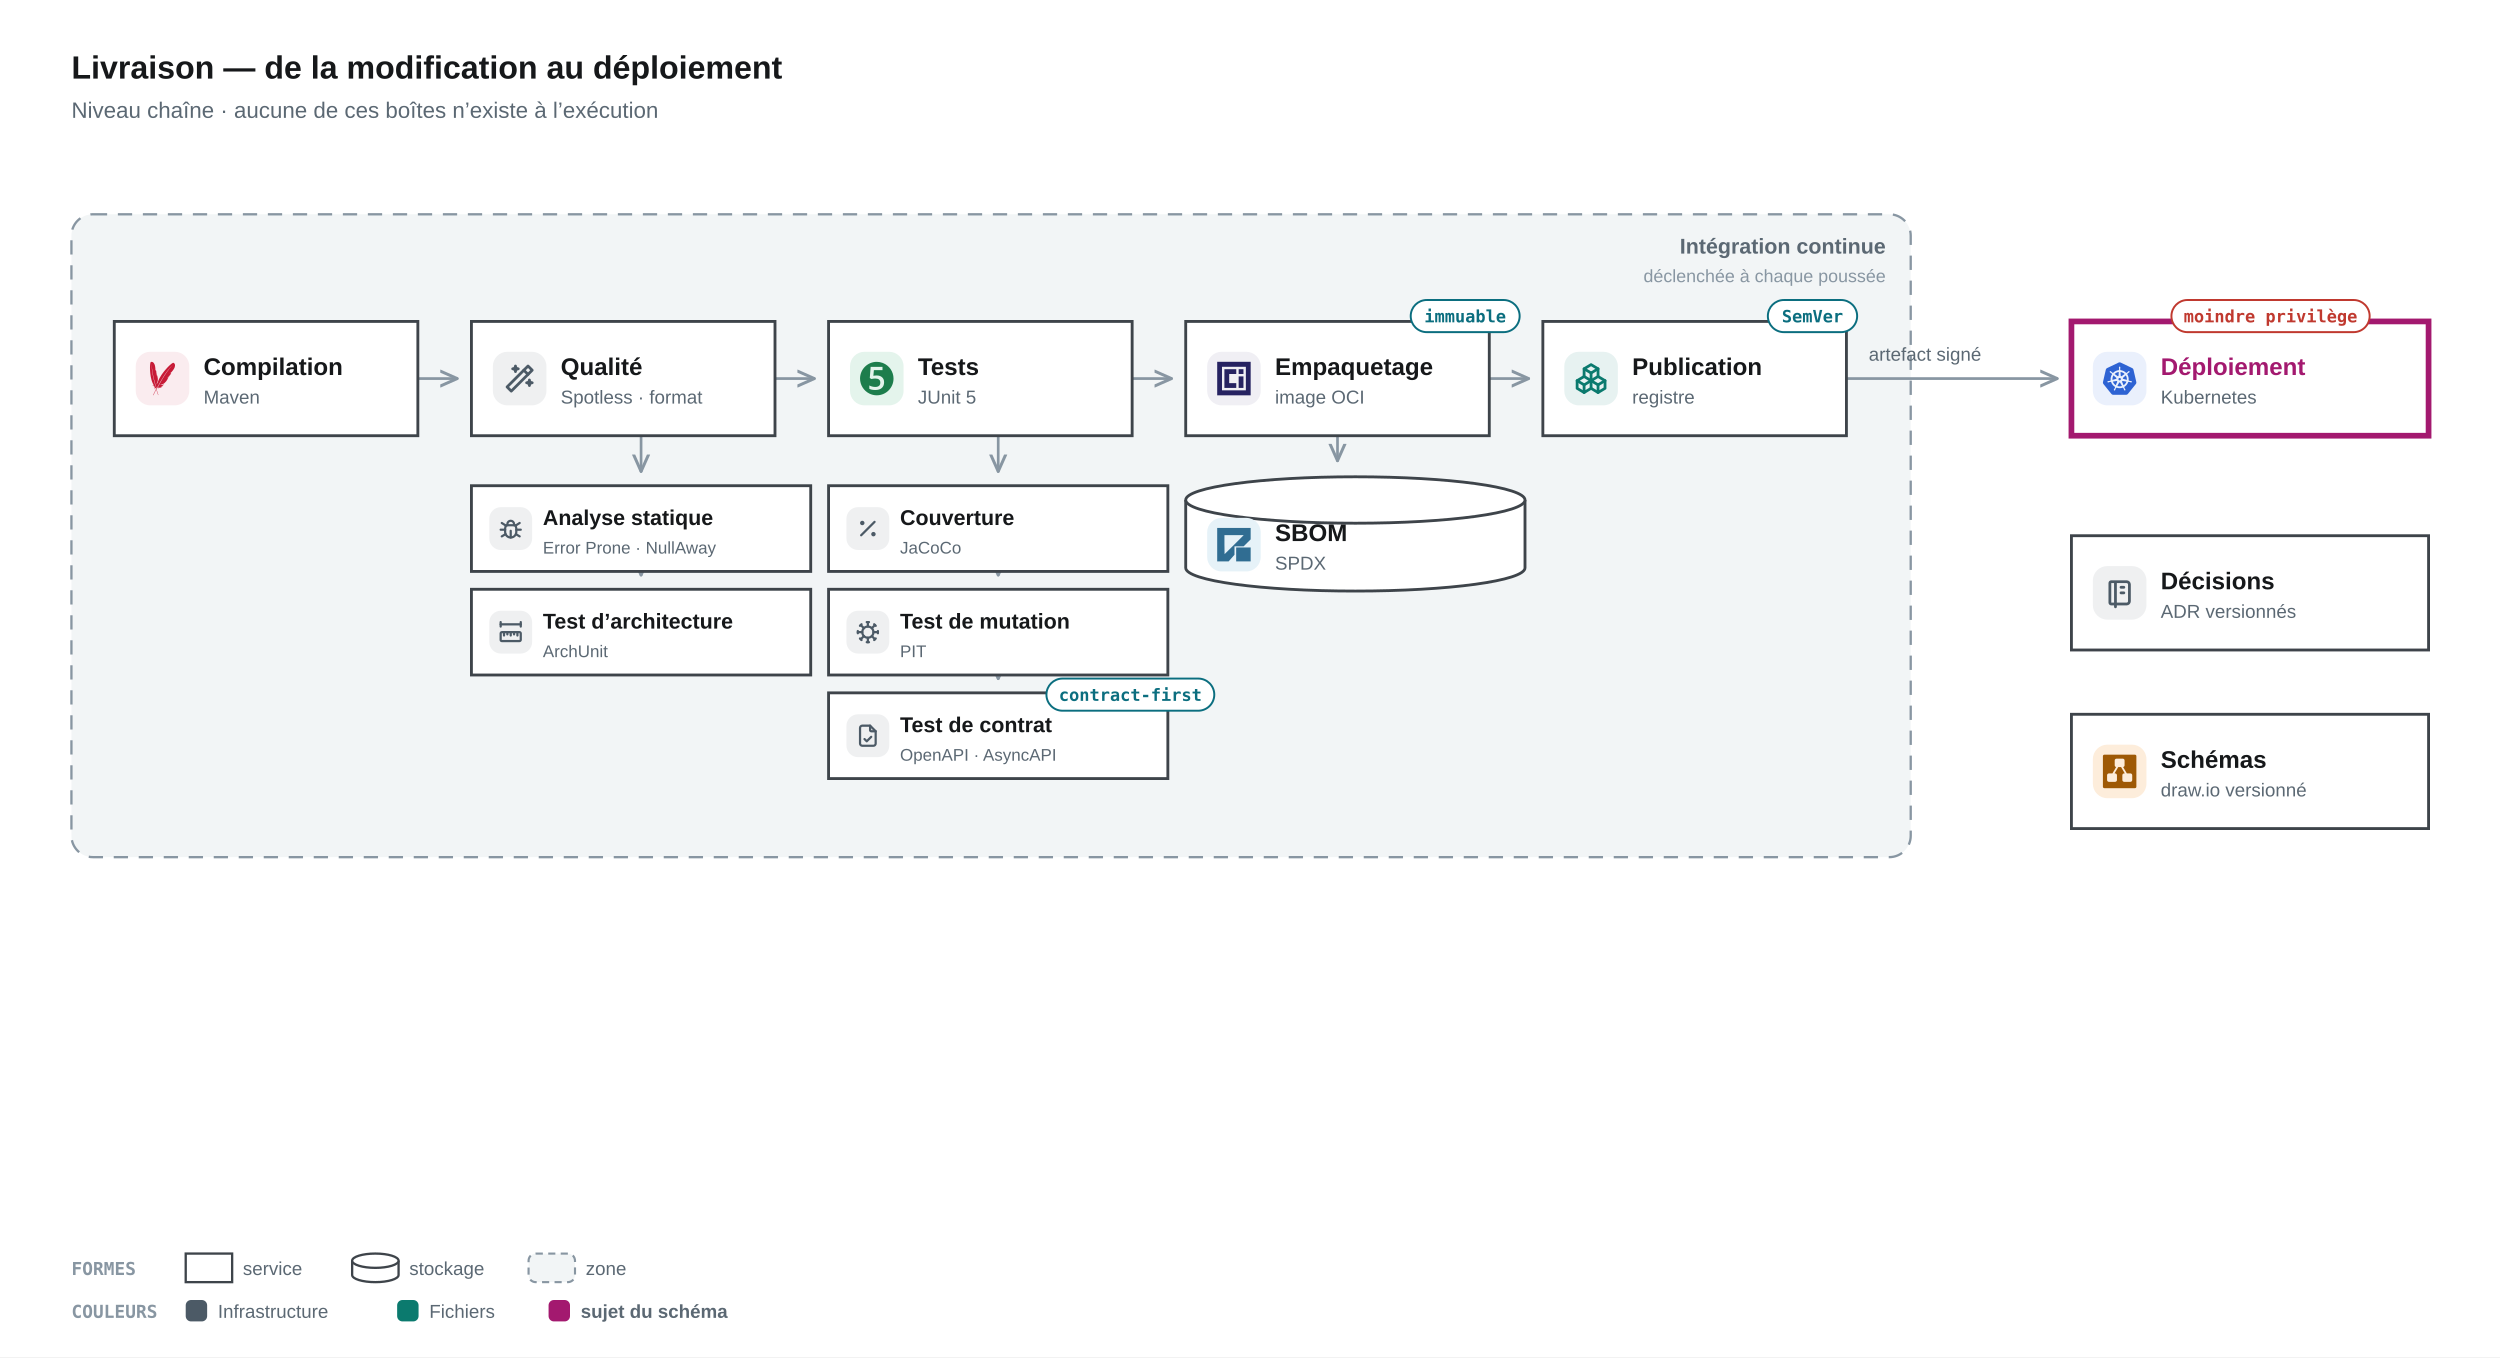
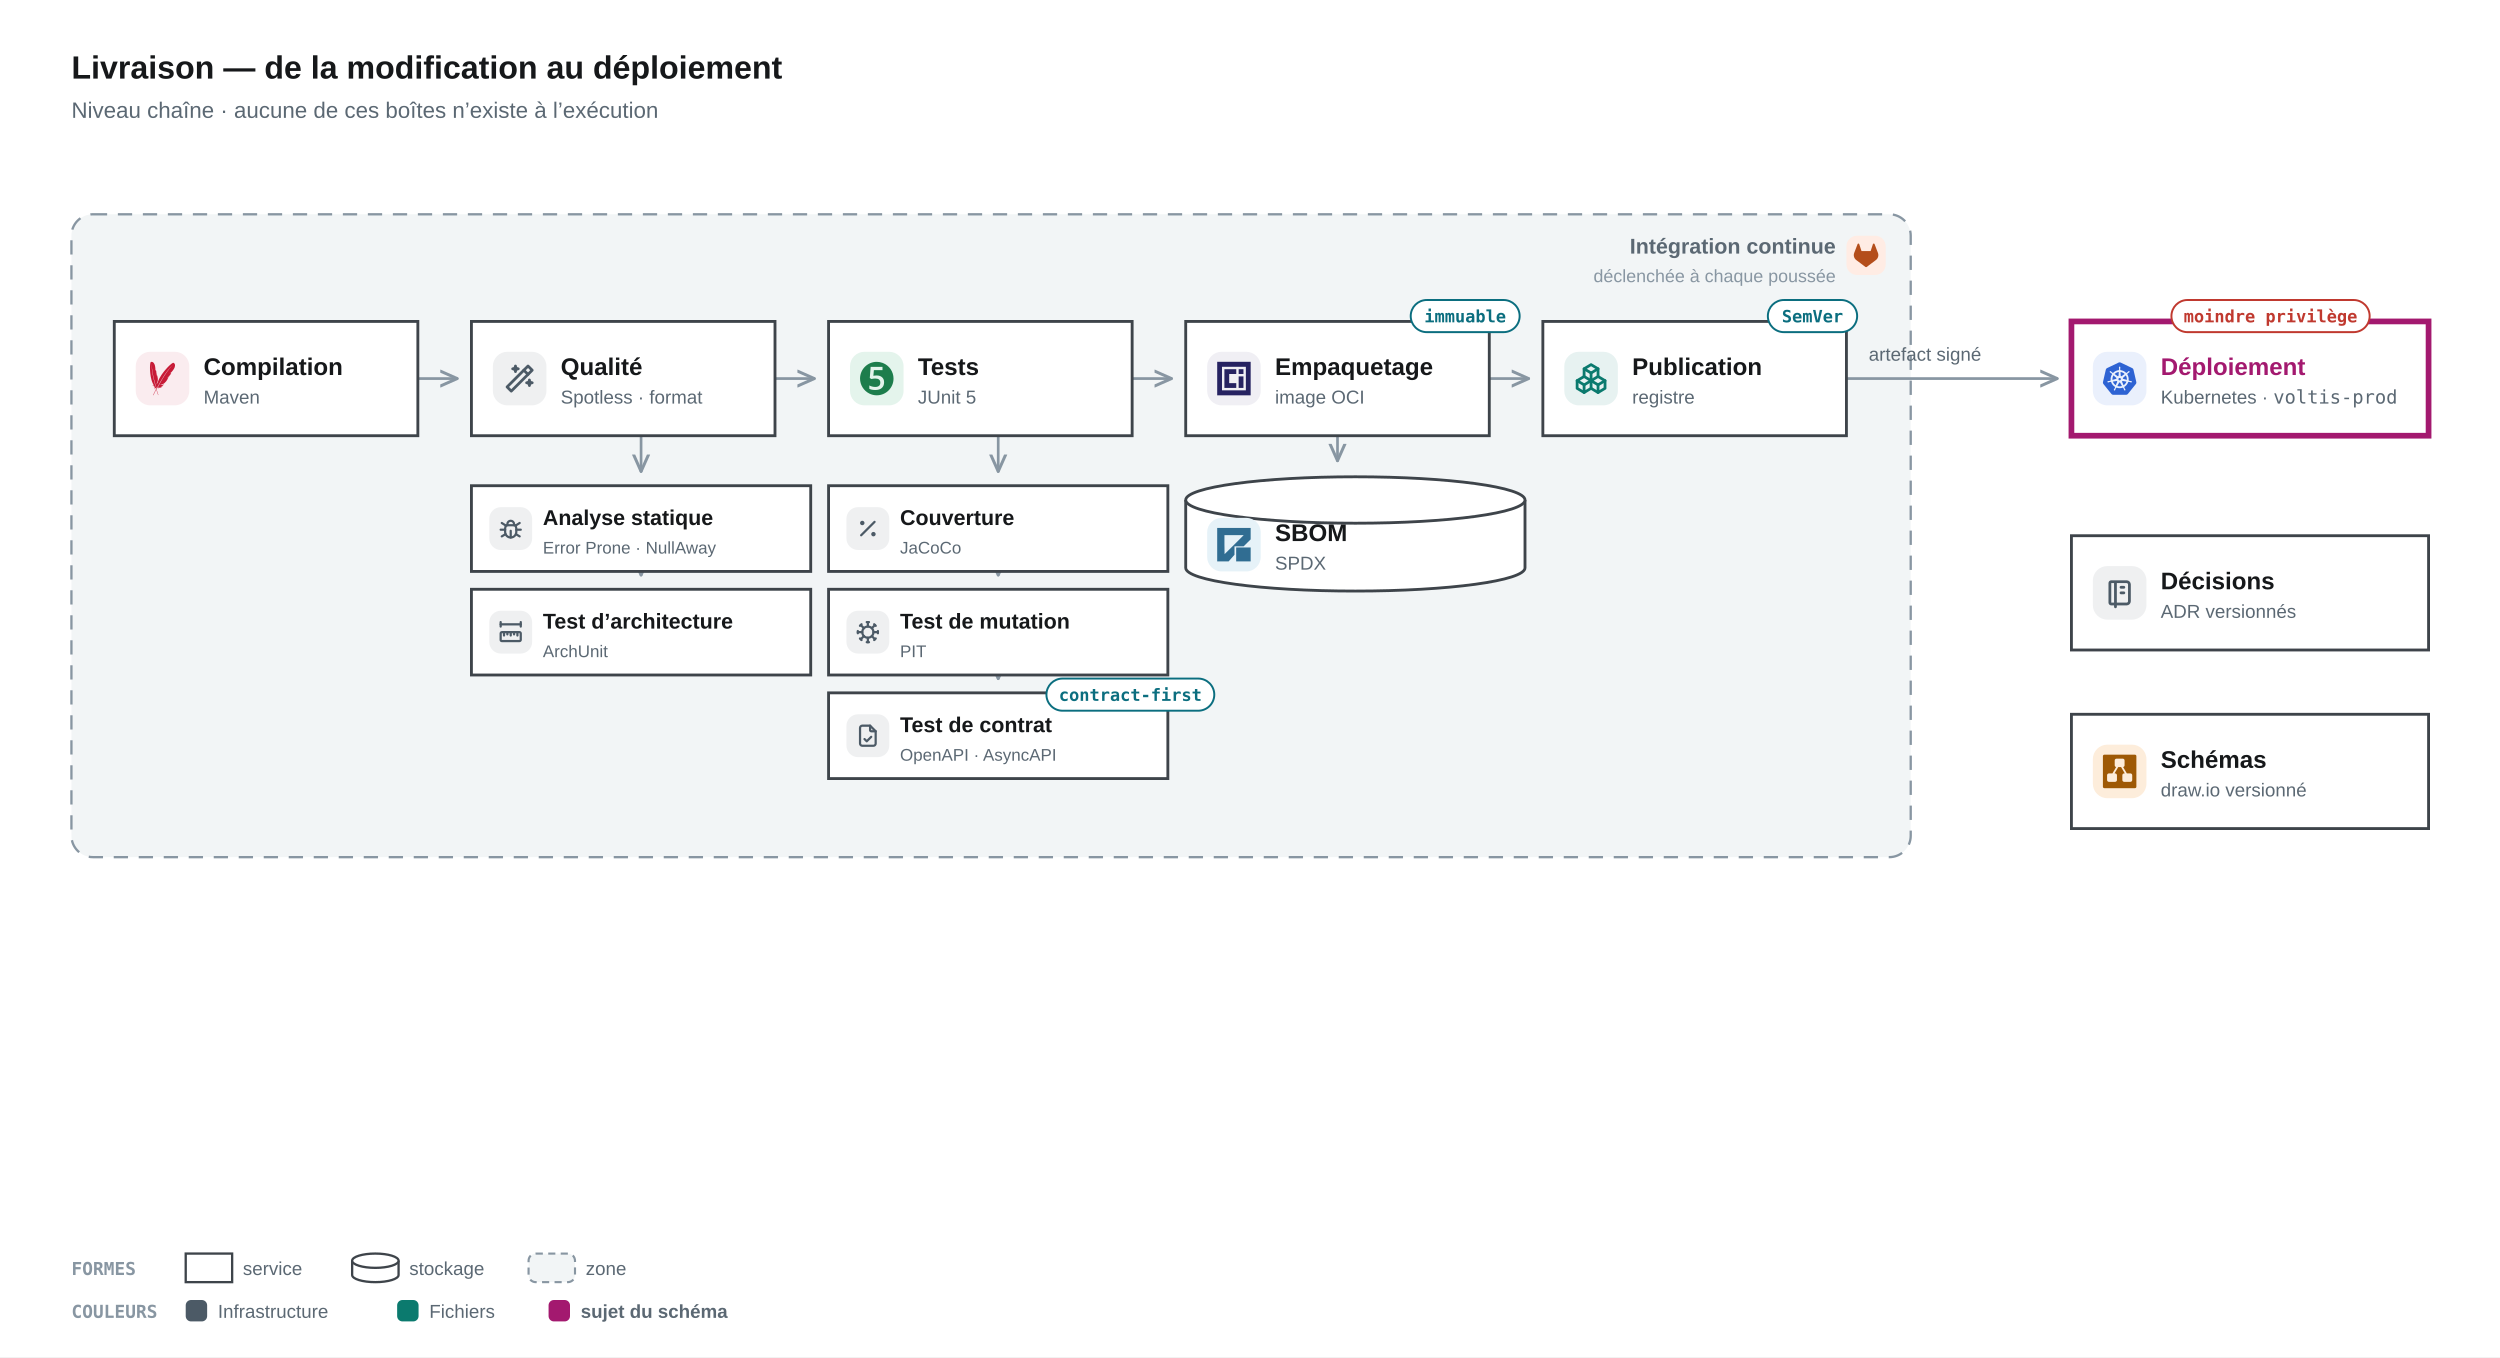
<svg xmlns="http://www.w3.org/2000/svg" width="1400" height="760" viewBox="0 0 1400 760" font-family="'IBM Plex Sans','Helvetica Neue',Arial,sans-serif" role="img" aria-label="Livraison — de la modification au déploiement">
  <defs>
    <marker id="fl" viewBox="0 0 10 10" refX="9" refY="5" markerWidth="7" markerHeight="7" orient="auto-start-reverse">
      <path d="M0,1 L9,5 L0,9" fill="none" stroke="#8896A2" stroke-width="1.6" stroke-linecap="round" stroke-linejoin="round" />
    </marker>
  </defs>
  <rect width="1400" height="760" fill="#FFFFFF" />
  <text x="40" y="44" font-size="18" font-weight="600" fill="#16181A">Livraison — de la modification au déploiement</text>
  <text x="40" y="66" font-size="12.5" fill="#5B6873">Niveau chaîne · aucune de ces boîtes n’existe à l’exécution</text>
  <rect x="40" y="120" width="1030" height="360" rx="12" fill="#F2F5F6" stroke="#8896A2" stroke-width="1.3" stroke-dasharray="8 6" />
-   <text x="1056" y="142" text-anchor="end" font-size="12" font-weight="600" fill="#5B6873">Intégration continue</text>
-   <text x="1056" y="158" text-anchor="end" font-size="10" fill="#8896A2">déclenchée à chaque poussée</text>
+   <svg x="1034" y="132" width="22" height="22" viewBox="0 0 48 48">
+     <rect width="48" height="48" rx="13" fill="#ffece4" />
+     <svg x="9" y="9" width="30" height="30" viewBox="0 0 24 24" fill="#b44e1b">
+       <path d="m23.6 9.593-.034-.086L20.3.981a.851.851 0 0 0-.336-.405.875.875 0 0 0-1.0.054.875.875 0 0 0-.29.44l-2.205 6.748H7.537l-2.206-6.748a.857.857 0 0 0-.29-.441.875.875 0 0 0-1-.054.859.859 0 0 0-.336.405L.433 9.502l-.033.086a6.066 6.066 0 0 0 2.012 7.011l.011.009.03.021 4.976 3.726 2.462 1.863 1.5 1.132a1.008 1.008 0 0 0 1.22 0l1.5-1.132 2.462-1.863 5.006-3.749.013-.01a6.068 6.068 0 0 0 2.009-7.003z" />
+     </svg>
+   </svg>
+   <text x="1028" y="142" text-anchor="end" font-size="12" font-weight="600" fill="#5B6873">Intégration continue</text>
+   <text x="1028" y="158" text-anchor="end" font-size="10" fill="#8896A2">déclenchée à chaque poussée</text>
  <path d="M234,212 H256" fill="none" stroke="#8896A2" stroke-width="1.5" stroke-linecap="round" stroke-linejoin="round" marker-end="url(#fl)" />
  <path d="M434,212 H456" fill="none" stroke="#8896A2" stroke-width="1.5" stroke-linecap="round" stroke-linejoin="round" marker-end="url(#fl)" />
  <path d="M634,212 H656" fill="none" stroke="#8896A2" stroke-width="1.5" stroke-linecap="round" stroke-linejoin="round" marker-end="url(#fl)" />
  <path d="M834,212 H856" fill="none" stroke="#8896A2" stroke-width="1.5" stroke-linecap="round" stroke-linejoin="round" marker-end="url(#fl)" />
  <path d="M1034,212 H1152" fill="none" stroke="#8896A2" stroke-width="1.5" stroke-linecap="round" stroke-linejoin="round" marker-end="url(#fl)" />
  <path d="M359,244 V264" fill="none" stroke="#8896A2" stroke-width="1.5" stroke-linecap="round" stroke-linejoin="round" marker-end="url(#fl)" />
  <path d="M359,320 V322" fill="none" stroke="#8896A2" stroke-width="1.5" stroke-linecap="round" stroke-linejoin="round" marker-end="url(#fl)" />
  <path d="M559,244 V264" fill="none" stroke="#8896A2" stroke-width="1.5" stroke-linecap="round" stroke-linejoin="round" marker-end="url(#fl)" />
  <path d="M559,320 V322" fill="none" stroke="#8896A2" stroke-width="1.5" stroke-linecap="round" stroke-linejoin="round" marker-end="url(#fl)" />
  <path d="M559,378 V380" fill="none" stroke="#8896A2" stroke-width="1.5" stroke-linecap="round" stroke-linejoin="round" marker-end="url(#fl)" />
  <path d="M749,244 V258" fill="none" stroke="#8896A2" stroke-width="1.5" stroke-linecap="round" stroke-linejoin="round" marker-end="url(#fl)" />
  <g>
    <rect x="64" y="180" width="170" height="64" rx="0" fill="#FFFFFF" stroke="#3E444A" stroke-width="1.6" />
    <svg x="76" y="197" width="30" height="30" viewBox="0 0 48 48">
      <rect width="48" height="48" rx="13" fill="#faecef" />
      <svg x="9" y="9" width="30" height="30" viewBox="0 0 24 24" fill="#C71A36">
        <path d="M4.237.001c-.312-.013-.665.072-.828.457-.158.374-.283 1.188-.34 2.276l1.223.591c-.02-.737.007-1.43.076-2.066-.026.299-.056.96.006 2.039.019.342.049.725.088 1.15.002.024.002.047.007.069a45.485 45.485 0 0 0 .309 2.412c.057.368.126.752.195 1.16l-.01.01c.014.01.015.018.014.023l.03.16c.03.162.06.328.093.494l.108.553.056.289a61.72 61.72 0 0 0 .457 2.068c.09.382.186.78.287 1.186.098.386.199.783.309 1.193.096.362.199.735.303 1.117.003.018.012.036.015.055a145.826 145.826 0 0 0 .34 1.185l.049.174c.078.261.158.533.242.805a4.2 4.2 0 0 1-.293-.135l-.19-.654c-.02-.077-.042-.148-.062-.225l-.002-.004-.004-.002c-.087-.3-.17-.607-.257-.916-.023-.087-.044-.173-.069-.263l-.314-1.178c-.1-.381-.194-.765-.29-1.154-.094-.39-.185-.78-.277-1.172-.093-.401-.181-.8-.265-1.203-.085-.396-.161-.798-.24-1.193a50.315 50.315 0 0 1-.211-1.17c-.004-.013-.006-.03-.01-.041l.004-.002c-.057-.386-.116-.77-.174-1.15a60.905 60.905 0 0 1-.154-1.204 27.447 27.447 0 0 1-.172-2.41l-1.22-.59c-.004.074-.01.15-.013.23-.012.294-.02.605-.023.93a45.3 45.3 0 0 0 .006 1.157c.009.37.025.755.045 1.148.02.336.042.675.07 1.022l.002.039.006.004c.003.023.007.05.006.076.033.368.064.739.107 1.115a34.493 34.493 0 0 0 .303 2.125c.01.064.024.131.035.195a23.418 23.418 0 0 0 .547 2.32c.07.237.14.464.21.68.063.182.13.365.194.545.155.422.327.832.512 1.232l.006.004a.318.318 0 0 0 .02.05c.225.485.475.95.755 1.395.01.013.02.033.03.047-.455-.183-1.259-.098-1.253-.097.83.288 1.557.64 2.016 1.175-.183.2-.523.352-.953.477.594.064.924-.039 1.045-.092-.31.26-.483.732-.635 1.24.35-.57.696-.949 1.033-1.094.078.258.162.524.244.788A147.532 147.532 0 0 0 5.157 24a.56.56 0 0 0 .43-.312c.13-.282.83-1.775 1.908-3.875.413 1.303.88 2.679 1.386 4.109a.494.494 0 0 0 .076-.465 103.735 103.735 0 0 1-1.308-3.945c.154-.299.316-.612.484-.932.125.04.255.094.389.155.203.186.352.491.482.84a1.515 1.515 0 0 0-.334-1.098c1.335.258 2.547.09 3.287-.81a3.97 3.97 0 0 0 .192-.258c-.325.304-.682.404-1.313.273.996-.281 1.523-.617 2.035-1.22.12-.145.244-.303.371-.48-.943.722-1.927.822-2.9.493l-.045-.018c.914.02 2.203-.474 3.092-1.189.41-.33.796-.73 1.17-1.21.28-.359.55-.76.82-1.216.234-.393.468-.824.7-1.293a2.83 2.83 0 0 1-.74.137l-.144.008c-.048.002-.093 0-.146.002.885-.198 1.5-.74 1.994-1.447-.24.117-.628.262-1.07.297-.058.006-.12.006-.182.006-.013-.002-.028 0-.047-.002.306-.078.574-.178.81-.309a3.363 3.363 0 0 0 .358-.236c.044-.037.088-.07.13-.106.099-.086.193-.18.28-.287.028-.034.056-.063.08-.098.036-.05.073-.098.104-.146a8.388 8.388 0 0 0 .51-.828c.015-.031.032-.057.046-.088.04-.084.08-.16.11-.227.042-.099.074-.179.092-.238a.515.515 0 0 1-.108.051c-.273.112-.727.187-1.086.201-.004 0-.008 0-.013.004h-.067c.72-.214 1.067-.45 1.422-.818a13.883 13.883 0 0 0 1.154-1.428c.264-.37.505-.738.692-1.072a6.5 6.5 0 0 0 .298-.592c.066-.157.122-.305.172-.45-.466.01-.986.011-1.48 0 .495.01 1.015.007 1.484-.005.5-1.485.063-2.262.063-2.262s-.526-1.212-1.4-.851c-.426.175-1.172.73-2.083 1.56l.514 1.45a17.561 17.561 0 0 1 1.703-1.602c-.257.22-.807.726-1.615 1.644-.256.29-.537.624-.844.997-.017.02-.035.038-.047.06a51.435 51.435 0 0 0-1.666 2.187c-.248.34-.498.704-.765 1.088h-.016c.002.02-.004.028-.01.032l-.101.152c-.104.155-.213.31-.318.47l-.352.534c-.061.09-.124.181-.186.277-.184.282-.367.573-.558.873a97.351 97.351 0 0 0-1.428 2.338 96.866 96.866 0 0 0-1.341 2.343c-.012.017-.02.04-.034.057a197.256 197.256 0 0 0-.668 1.223l-.097.181c-.17.318-.346.642-.52.979 0 .004-.005.008-.006.013-.026.048-.05.093-.072.141-.117.222-.218.424-.45.87a1.352 1.352 0 0 0-.233-.182l.345-.65c.047-.089.096-.177.143-.27l.04-.077.546-1.001.13-.233v-.006l-.001-.006c.169-.31.345-.62.52-.94.051-.087.102-.173.153-.265.224-.395.454-.794.684-1.197a91.685 91.685 0 0 1 2.135-3.504c.247-.386.503-.77.754-1.152.092-.138.182-.272.279-.41a72.9 72.9 0 0 1 .48-.701c.007-.012.019-.024.026-.037h.006c.26-.356.517-.713.773-1.065.278-.373.554-.735.83-1.09a31.075 31.075 0 0 1 1.777-2.075l-.515-1.446c-.06.057-.126.116-.192.178a32.37 32.37 0 0 0-.758.729c-.295.294-.597.606-.912.935a46.032 46.032 0 0 0-1.632 1.838l-.03.033.002.008c-.017.02-.033.044-.054.064-.266.323-.538.649-.801.985a39.105 39.105 0 0 0-1.445 1.95c-.043.06-.085.126-.127.186a26.458 26.458 0 0 0-1.403 2.303c-.13.247-.256.485-.37.715-.096.195-.187.395-.278.591-.21.463-.398.93-.566 1.399l.002.006a.36.36 0 0 0-.026.058c-.108.303-.203.608-.29.914-.14.174-.302.325-.483.46a3.505 3.505 0 0 0-.131-.153 5.148 5.148 0 0 0 .824-2.211 6.4 6.4 0 0 0-.016-1.488c-.046-.4-.126-.82-.238-1.274-.097-.393-.217-.81-.363-1.248-.091.185-.22.367-.379.545l-.086.094c-.029.032-.06.06-.092.094.434-.674.486-1.397.358-2.148a2.722 2.722 0 0 1-.49.85c-.033.038-.072.077-.11.116-.01.007-.019.018-.033.028.144-.24.25-.467.318-.698a1.29 1.29 0 0 0 .04-.146 2.85 2.85 0 0 0 .038-.225l.018-.146a2.11 2.11 0 0 0-.002-.354c-.003-.04-.004-.076-.01-.113-.01-.055-.016-.105-.027-.154a7.416 7.416 0 0 0-.193-.84c-.01-.028-.015-.056-.026-.084-.027-.079-.048-.149-.072-.209a2.1 2.1 0 0 0-.09-.209.455.455 0 0 1-.035.1c-.102.24-.34.57-.557.8-.003.003-.007.005-.007.01l-.04.043c.318-.58.39-.946.385-1.398a12.274 12.274 0 0 0-.16-1.615 10.68 10.68 0 0 0-.232-1.104 5.853 5.853 0 0 0-.18-.558 6.337 6.337 0 0 0-.172-.391 26.18 26.18 0 0 0 .002-.004C5.576.341 4.82.124 4.82.124s-.27-.11-.582-.123zm3.38 15.783l.032.082v.002c-.06.033-.116.067-.178.097-.012.004-.024.012-.039.018a2.41 2.41 0 0 0 .186-.2zm-.603 1.626c.13.136.25.242.354.32l.07.227a1.866 1.866 0 0 0-.246.053l-.03-.098c-.024-.084-.048-.17-.076-.257l-.021-.073zm.26.875a2.34 2.34 0 0 1 .271.01l.07.229a.778.778 0 0 1 .247-.004l-.326.627a127.643 127.643 0 0 1-.262-.862z" />
      </svg>
    </svg>
    <text x="114" y="210" font-size="13.5" font-weight="600" fill="#16181A">Compilation</text>
    <text x="114" y="226" font-size="10.5" fill="#5B6873">Maven</text>
  </g>
  <g>
    <rect x="264" y="180" width="170" height="64" rx="0" fill="#FFFFFF" stroke="#3E444A" stroke-width="1.6" />
    <svg x="276" y="197" width="30" height="30" viewBox="0 0 48 48">
      <rect width="48" height="48" rx="13" fill="#eff0f1" />
      <svg x="9" y="9" width="30" height="30" viewBox="0 0 24 24" fill="none" stroke="#4C5A66" stroke-width="2" stroke-linecap="round" stroke-linejoin="round">
        <path stroke="none" d="M0 0h24v24H0z" fill="none" />
        <path d="M6 21l15 -15l-3 -3l-15 15l3 3" />
        <path d="M15 6l3 3" />
        <path d="M9 3a2 2 0 0 0 2 2a2 2 0 0 0 -2 2a2 2 0 0 0 -2 -2a2 2 0 0 0 2 -2" />
        <path d="M19 13a2 2 0 0 0 2 2a2 2 0 0 0 -2 2a2 2 0 0 0 -2 -2a2 2 0 0 0 2 -2" />
      </svg>
    </svg>
    <text x="314" y="210" font-size="13.5" font-weight="600" fill="#16181A">Qualité</text>
    <text x="314" y="226" font-size="10.5" fill="#5B6873">Spotless · format</text>
  </g>
  <g>
    <rect x="464" y="180" width="170" height="64" rx="0" fill="#FFFFFF" stroke="#3E444A" stroke-width="1.6" />
    <svg x="476" y="197" width="30" height="30" viewBox="0 0 48 48">
      <rect width="48" height="48" rx="13" fill="#e4f4ec" />
      <svg x="9" y="9" width="30" height="30" viewBox="0 0 24 24" fill="#1d7d4c">
        <path d="M11.886 9.769c1.647 0 2.95.436 3.912 1.307.961.872 1.442 2.06 1.442 3.566 0 1.744-.548 3.107-1.643 4.09-1.088.977-2.638 1.465-4.65 1.465-1.826 0-3.26-.294-4.303-.883v-2.38a7.89 7.89 0 002.079.793c.782.186 1.509.28 2.18.28 1.184 0 2.086-.265 2.704-.794.619-.53.928-1.304.928-2.325 0-1.952-1.245-2.929-3.733-2.929-.35 0-.783.038-1.297.112-.514.067-.965.145-1.352.235l-1.174-.693.626-7.98H16.1v2.335H9.919l-.37 4.046c.262-.044.578-.096.95-.156.38-.06.843-.09 1.387-.09zM12 0C5.373 0 0 5.373 0 12a11.998 11.998 0 006.65 10.738v-3.675h.138c.01.004 4.86 2.466 8.021 0 3.163-2.468 1.62-5.785 1.08-6.557-.54-.771-3.317-2.083-5.708-1.851-2.391.231-2.391.308-2.391.308l.617-7.096 7.687-.074V.744A12 12 0 0011.999 0zm4.095.744V3.793l-7.688.074-.617 7.096s0-.077 2.391-.308c2.392-.232 5.169 1.08 5.708 1.851.54.772 2.083 4.089-1.08 6.557-3.16 2.467-8.013.004-8.02 0h-.14v3.675A12 12 0 0012 24c6.628 0 12-5.373 12-12A12.007 12.007 0 0016.35.83c-.085-.03-.17-.059-.255-.086zM6.299 22.556z" />
      </svg>
    </svg>
    <text x="514" y="210" font-size="13.5" font-weight="600" fill="#16181A">Tests</text>
    <text x="514" y="226" font-size="10.5" fill="#5B6873">JUnit 5</text>
  </g>
  <g>
    <rect x="664" y="180" width="170" height="64" rx="0" fill="#FFFFFF" stroke="#3E444A" stroke-width="1.6" />
    <svg x="676" y="197" width="30" height="30" viewBox="0 0 48 48">
      <rect width="48" height="48" rx="13" fill="#f0eff4" />
      <svg x="9" y="9" width="30" height="30" viewBox="0 0 24 24" fill="#262261">
        <path d="M0 0v24h24V0zm20.547 20.431H3.448V3.573h17.104V20.43zm-5.155-9.979h3.436v8.255h-3.436zm0-5.16h3.436v3.436h-3.436zm-6.789 9.976V8.732h5.074v-3.44H5.164v13.415h8.513v-3.44Z" />
      </svg>
    </svg>
    <text x="714" y="210" font-size="13.5" font-weight="600" fill="#16181A">Empaquetage</text>
    <text x="714" y="226" font-size="10.5" fill="#5B6873">image OCI</text>
  </g>
  <g>
    <rect x="864" y="180" width="170" height="64" rx="0" fill="#FFFFFF" stroke="#3E444A" stroke-width="1.6" />
    <svg x="876" y="197" width="30" height="30" viewBox="0 0 48 48">
      <rect width="48" height="48" rx="13" fill="#e7f2f1" />
      <svg x="9" y="9" width="30" height="30" viewBox="0 0 24 24" fill="none" stroke="#0B7A6E" stroke-width="2" stroke-linecap="round" stroke-linejoin="round">
        <path stroke="none" d="M0 0h24v24H0z" fill="none" />
        <path d="M7 16.5l-5 -3l5 -3l5 3v5.5l-5 3l0 -5.5" />
        <path d="M2 13.5v5.5l5 3" />
        <path d="M7 16.545l5 -3.03" />
        <path d="M17 16.5l-5 -3l5 -3l5 3v5.5l-5 3l0 -5.5" />
        <path d="M12 19l5 3" />
        <path d="M17 16.5l5 -3" />
        <path d="M12 13.5v-5.5l-5 -3l5 -3l5 3v5.5" />
        <path d="M7 5.03v5.455" />
        <path d="M12 8l5 -3" />
      </svg>
    </svg>
    <text x="914" y="210" font-size="13.5" font-weight="600" fill="#16181A">Publication</text>
    <text x="914" y="226" font-size="10.5" fill="#5B6873">registre</text>
  </g>
  <g>
    <rect x="264" y="272" width="190" height="48" rx="0" fill="#FFFFFF" stroke="#3E444A" stroke-width="1.6" />
    <svg x="274" y="284" width="24" height="24" viewBox="0 0 48 48">
      <rect width="48" height="48" rx="13" fill="#eff0f1" />
      <svg x="9" y="9" width="30" height="30" viewBox="0 0 24 24" fill="none" stroke="#4C5A66" stroke-width="2" stroke-linecap="round" stroke-linejoin="round">
        <path stroke="none" d="M0 0h24v24H0z" fill="none" />
        <path d="M9 9v-1a3 3 0 0 1 6 0v1" />
        <path d="M8 9h8a6 6 0 0 1 1 3v3a5 5 0 0 1 -10 0v-3a6 6 0 0 1 1 -3" />
        <path d="M3 13l4 0" />
        <path d="M17 13l4 0" />
        <path d="M12 20l0 -6" />
        <path d="M4 19l3.35 -2" />
        <path d="M20 19l-3.35 -2" />
        <path d="M4 7l3.75 2.4" />
        <path d="M20 7l-3.75 2.4" />
      </svg>
    </svg>
    <text x="304" y="294" font-size="12" font-weight="600" fill="#16181A">Analyse statique</text>
    <text x="304" y="310" font-size="9.5" fill="#5B6873">Error Prone · NullAway</text>
  </g>
  <g>
    <rect x="264" y="330" width="190" height="48" rx="0" fill="#FFFFFF" stroke="#3E444A" stroke-width="1.6" />
    <svg x="274" y="342" width="24" height="24" viewBox="0 0 48 48">
      <rect width="48" height="48" rx="13" fill="#eff0f1" />
      <svg x="9" y="9" width="30" height="30" viewBox="0 0 24 24" fill="none" stroke="#4C5A66" stroke-width="2" stroke-linecap="round" stroke-linejoin="round">
        <path stroke="none" d="M0 0h24v24H0z" fill="none" />
        <path d="M19.875 12c.621 0 1.125 .512 1.125 1.143v5.714c0 .631 -.504 1.143 -1.125 1.143h-15.875a1 1 0 0 1 -1 -1v-5.857c0 -.631 .504 -1.143 1.125 -1.143h15.75" />
        <path d="M9 12v2" />
        <path d="M6 12v3" />
        <path d="M12 12v3" />
        <path d="M18 12v3" />
        <path d="M15 12v2" />
        <path d="M3 3v4" />
        <path d="M3 5h18" />
        <path d="M21 3v4" />
      </svg>
    </svg>
    <text x="304" y="352" font-size="12" font-weight="600" fill="#16181A">Test d’architecture</text>
    <text x="304" y="368" font-size="9.5" fill="#5B6873">ArchUnit</text>
  </g>
  <g>
    <rect x="464" y="272" width="190" height="48" rx="0" fill="#FFFFFF" stroke="#3E444A" stroke-width="1.6" />
    <svg x="474" y="284" width="24" height="24" viewBox="0 0 48 48">
      <rect width="48" height="48" rx="13" fill="#eff0f1" />
      <svg x="9" y="9" width="30" height="30" viewBox="0 0 24 24" fill="none" stroke="#4C5A66" stroke-width="2" stroke-linecap="round" stroke-linejoin="round">
        <path stroke="none" d="M0 0h24v24H0z" fill="none" />
        <path d="M16 17a1 1 0 1 0 2 0a1 1 0 1 0 -2 0" />
        <path d="M6 7a1 1 0 1 0 2 0a1 1 0 1 0 -2 0" />
        <path d="M6 18l12 -12" />
      </svg>
    </svg>
    <text x="504" y="294" font-size="12" font-weight="600" fill="#16181A">Couverture</text>
    <text x="504" y="310" font-size="9.5" fill="#5B6873">JaCoCo</text>
  </g>
  <g>
    <rect x="464" y="330" width="190" height="48" rx="0" fill="#FFFFFF" stroke="#3E444A" stroke-width="1.6" />
    <svg x="474" y="342" width="24" height="24" viewBox="0 0 48 48">
      <rect width="48" height="48" rx="13" fill="#eff0f1" />
      <svg x="9" y="9" width="30" height="30" viewBox="0 0 24 24" fill="none" stroke="#4C5A66" stroke-width="2" stroke-linecap="round" stroke-linejoin="round">
        <path stroke="none" d="M0 0h24v24H0z" fill="none" />
        <path d="M7 12a5 5 0 1 0 10 0a5 5 0 1 0 -10 0" />
        <path d="M12 7v-4" />
        <path d="M11 3h2" />
        <path d="M15.536 8.464l2.828 -2.828" />
        <path d="M17.657 4.929l1.414 1.414" />
        <path d="M17 12h4" />
        <path d="M21 11v2" />
        <path d="M15.535 15.536l2.829 2.828" />
        <path d="M19.071 17.657l-1.414 1.414" />
        <path d="M12 17v4" />
        <path d="M13 21h-2" />
        <path d="M8.465 15.536l-2.829 2.828" />
        <path d="M6.343 19.071l-1.413 -1.414" />
        <path d="M7 12h-4" />
        <path d="M3 13v-2" />
        <path d="M8.464 8.464l-2.828 -2.828" />
        <path d="M4.929 6.343l1.414 -1.413" />
      </svg>
    </svg>
    <text x="504" y="352" font-size="12" font-weight="600" fill="#16181A">Test de mutation</text>
    <text x="504" y="368" font-size="9.5" fill="#5B6873">PIT</text>
  </g>
  <g>
    <rect x="464" y="388" width="190" height="48" rx="0" fill="#FFFFFF" stroke="#3E444A" stroke-width="1.6" />
    <svg x="474" y="400" width="24" height="24" viewBox="0 0 48 48">
      <rect width="48" height="48" rx="13" fill="#eff0f1" />
      <svg x="9" y="9" width="30" height="30" viewBox="0 0 24 24" fill="none" stroke="#4C5A66" stroke-width="2" stroke-linecap="round" stroke-linejoin="round">
        <path stroke="none" d="M0 0h24v24H0z" fill="none" />
        <path d="M14 3v4a1 1 0 0 0 1 1h4" />
        <path d="M17 21h-10a2 2 0 0 1 -2 -2v-14a2 2 0 0 1 2 -2h7l5 5v11a2 2 0 0 1 -2 2" />
        <path d="M9 15l2 2l4 -4" />
      </svg>
    </svg>
    <text x="504" y="410" font-size="12" font-weight="600" fill="#16181A">Test de contrat</text>
    <text x="504" y="426" font-size="9.5" fill="#5B6873">OpenAPI · AsyncAPI</text>
  </g>
  <g>
    <path d="M664 280 v38 a95 13 0 0 0 190 0 v-38" fill="#FFFFFF" stroke="#3E444A" stroke-width="1.6" />
    <ellipse cx="759" cy="280" rx="95" ry="13" fill="#FFFFFF" stroke="#3E444A" stroke-width="1.6" />
    <svg x="676" y="290" width="30" height="30" viewBox="0 0 48 48">
      <rect width="48" height="48" rx="13" fill="#e6f2f8" />
      <svg x="9" y="9" width="30" height="30" viewBox="0 0 24 24" fill="#306d92">
        <path d="M0 0v24H8.222l2.089-2.373 2.09-2.374V13.2H18.978l2.51-2.488L24 8.223V0H12zm5.2 5.2h13.791L12.2 12c-3.735 3.74-6.838 6.8-6.896 6.8-.057 0-.104-3.06-.104-6.8zm8.4 8.8v10H24V14h-5.2z" />
      </svg>
    </svg>
    <text x="714" y="303" font-size="13.5" font-weight="600" fill="#16181A">SBOM</text>
    <text x="714" y="319" font-size="10.5" fill="#5B6873">SPDX</text>
  </g>
  <g>
    <rect x="1160" y="180" width="200" height="64" rx="0" fill="#FFFFFF" stroke="#A3196F" stroke-width="3.2" />
    <svg x="1172" y="197" width="30" height="30" viewBox="0 0 48 48">
      <rect width="48" height="48" rx="13" fill="#eaf0fc" />
      <svg x="9" y="9" width="30" height="30" viewBox="0 0 24 24" fill="#2e63d3">
        <path d="M10.204 14.35l.007.01-.999 2.413a5.171 5.171 0 0 1-2.075-2.597l2.578-.437.004.005a.44.44 0 0 1 .484.606zm-.833-2.129a.44.44 0 0 0 .173-.756l.002-.011L7.585 9.7a5.143 5.143 0 0 0-.73 3.255l2.514-.725.002-.009zm1.145-1.98a.44.44 0 0 0 .699-.337l.01-.005.15-2.62a5.144 5.144 0 0 0-3.01 1.442l2.147 1.523.004-.002zm.76 2.75l.723.349.722-.347.18-.78-.5-.623h-.804l-.5.623.179.779zm1.5-3.095a.44.44 0 0 0 .7.336l.008.003 2.134-1.513a5.188 5.188 0 0 0-2.992-1.442l.148 2.615.002.001zm10.876 5.97l-5.773 7.181a1.6 1.6 0 0 1-1.248.594l-9.261.003a1.6 1.6 0 0 1-1.247-.596l-5.776-7.18a1.583 1.583 0 0 1-.307-1.34L2.1 5.573c.108-.47.425-.864.863-1.073L11.305.513a1.606 1.606 0 0 1 1.385 0l8.345 3.985c.438.209.755.604.863 1.073l2.062 8.955c.108.47-.005.963-.308 1.34zm-3.289-2.057c-.042-.01-.103-.026-.145-.034-.174-.033-.315-.025-.479-.038-.35-.037-.638-.067-.895-.148-.105-.04-.18-.165-.216-.216l-.201-.059a6.45 6.45 0 0 0-.105-2.332 6.465 6.465 0 0 0-.936-2.163c.052-.047.15-.133.177-.159.008-.09.001-.183.094-.282.197-.185.444-.338.743-.522.142-.084.273-.137.415-.242.032-.024.076-.062.11-.089.24-.191.295-.52.123-.736-.172-.216-.506-.236-.745-.045-.034.027-.08.062-.111.088-.134.116-.217.23-.33.35-.246.25-.45.458-.673.609-.097.056-.239.037-.303.033l-.19.135a6.545 6.545 0 0 0-4.146-2.003l-.012-.223c-.065-.062-.143-.115-.163-.25-.022-.268.015-.557.057-.905.023-.163.061-.298.068-.475.001-.04-.001-.099-.001-.142 0-.306-.224-.555-.5-.555-.275 0-.499.249-.499.555l.001.014c0 .041-.002.092 0 .128.006.177.044.312.067.475.042.348.078.637.056.906a.545.545 0 0 1-.162.258l-.012.211a6.424 6.424 0 0 0-4.166 2.003 8.373 8.373 0 0 1-.18-.128c-.09.012-.18.04-.297-.029-.223-.15-.427-.358-.673-.608-.113-.12-.195-.234-.329-.349-.03-.026-.077-.062-.111-.088a.594.594 0 0 0-.348-.132.481.481 0 0 0-.398.176c-.172.216-.117.546.123.737l.007.005.104.083c.142.105.272.159.414.242.299.185.546.338.743.522.076.082.09.226.1.288l.16.143a6.462 6.462 0 0 0-1.02 4.506l-.208.06c-.055.072-.133.184-.215.217-.257.081-.546.11-.895.147-.164.014-.305.006-.48.039-.037.007-.09.02-.133.03l-.004.002-.007.002c-.295.071-.484.342-.423.608.061.267.349.429.645.365l.007-.001.01-.003.129-.029c.17-.046.294-.113.448-.172.33-.118.604-.217.87-.256.112-.009.23.069.288.101l.217-.037a6.5 6.5 0 0 0 2.88 3.596l-.09.218c.033.084.069.199.044.282-.097.252-.263.517-.452.813-.091.136-.185.242-.268.399-.02.037-.045.095-.064.134-.128.275-.034.591.213.71.248.12.556-.007.69-.282v-.002c.02-.039.046-.09.062-.127.07-.162.094-.301.144-.458.132-.332.205-.68.387-.897.05-.06.13-.082.215-.105l.113-.205a6.453 6.453 0 0 0 4.609.012l.106.192c.086.028.18.042.256.155.136.232.229.507.342.84.05.156.074.295.145.457.016.037.043.09.062.129.133.276.442.402.69.282.247-.118.341-.435.213-.71-.02-.039-.045-.096-.065-.134-.083-.156-.177-.261-.268-.398-.19-.296-.346-.541-.443-.793-.04-.13.007-.21.038-.294-.018-.022-.059-.144-.083-.202a6.499 6.499 0 0 0 2.88-3.622c.064.01.176.03.213.038.075-.05.144-.114.28-.104.266.039.54.138.87.256.154.06.277.128.448.173.036.01.088.019.13.028l.009.003.007.001c.297.064.584-.098.645-.365.06-.266-.128-.537-.423-.608zM16.4 9.701l-1.95 1.746v.005a.44.44 0 0 0 .173.757l.003.01 2.526.728a5.199 5.199 0 0 0-.108-1.674A5.208 5.208 0 0 0 16.4 9.7zm-4.013 5.325a.437.437 0 0 0-.404-.232.44.44 0 0 0-.372.233h-.002l-1.268 2.292a5.164 5.164 0 0 0 3.326.003l-1.27-2.296h-.01zm1.888-1.293a.44.44 0 0 0-.27.036.44.44 0 0 0-.214.572l-.003.004 1.01 2.438a5.15 5.15 0 0 0 2.081-2.615l-2.6-.44-.004.005z" />
      </svg>
    </svg>
    <text x="1210" y="210" font-size="13.5" font-weight="600" fill="#A3196F">Déploiement</text>
-     <text x="1210" y="226" font-size="10.5" fill="#5B6873">Kubernetes</text>
+     <text x="1210" y="226" font-size="10.5" fill="#5B6873">Kubernetes · <tspan font-family="'IBM Plex Mono',monospace">voltis-prod</tspan>
+     </text>
  </g>
  <g>
    <rect x="1160" y="300" width="200" height="64" rx="0" fill="#FFFFFF" stroke="#3E444A" stroke-width="1.6" />
    <svg x="1172" y="317" width="30" height="30" viewBox="0 0 48 48">
      <rect width="48" height="48" rx="13" fill="#eff0f1" />
      <svg x="9" y="9" width="30" height="30" viewBox="0 0 24 24" fill="none" stroke="#4C5A66" stroke-width="2" stroke-linecap="round" stroke-linejoin="round">
        <path stroke="none" d="M0 0h24v24H0z" fill="none" />
        <path d="M6 4h11a2 2 0 0 1 2 2v12a2 2 0 0 1 -2 2h-11a1 1 0 0 1 -1 -1v-14a1 1 0 0 1 1 -1m3 0v18" />
        <path d="M13 8l2 0" />
        <path d="M13 12l2 0" />
      </svg>
    </svg>
    <text x="1210" y="330" font-size="13.5" font-weight="600" fill="#16181A">Décisions</text>
    <text x="1210" y="346" font-size="10.5" fill="#5B6873">ADR versionnés</text>
  </g>
  <g>
    <rect x="1160" y="400" width="200" height="64" rx="0" fill="#FFFFFF" stroke="#3E444A" stroke-width="1.6" />
    <svg x="1172" y="417" width="30" height="30" viewBox="0 0 48 48">
      <rect width="48" height="48" rx="13" fill="#fdeddb" />
      <svg x="9" y="9" width="30" height="30" viewBox="0 0 24 24" fill="#9e5905">
        <path d="M19.69 13.419h-2.527l-2.667-4.555a1.292 1.292 0 001.035-1.28V4.16c0-.725-.576-1.312-1.302-1.312H9.771c-.726 0-1.312.576-1.312 1.301v3.435c0 .619.426 1.152 1.034 1.28l-2.666 4.555H4.309c-.725 0-1.312.576-1.312 1.301v3.435c0 .725.576 1.312 1.302 1.312h4.458c.726 0 1.312-.576 1.312-1.302v-3.434c0-.726-.576-1.312-1.301-1.312h-.437l2.645-4.523h2.059l2.656 4.523h-.438c-.725 0-1.312.576-1.312 1.301v3.435c0 .725.576 1.312 1.302 1.312H19.7c.726 0 1.312-.576 1.312-1.302v-3.434c0-.726-.576-1.312-1.301-1.312zM24 22.976c0 .565-.459 1.024-1.013 1.024H1.024A1.022 1.022 0 010 22.987V1.024C0 .459.459 0 1.013 0h21.963C23.541 0 24 .459 24 1.013z" />
      </svg>
    </svg>
    <text x="1210" y="430" font-size="13.5" font-weight="600" fill="#16181A">Schémas</text>
    <text x="1210" y="446" font-size="10.5" fill="#5B6873">draw.io versionné</text>
  </g>
  <text x="1078" y="202" text-anchor="middle" font-size="10.5" fill="#5B6873">artefact signé</text>
  <g>
    <rect x="790" y="168" width="61" height="18" rx="9" fill="#FFFFFF" stroke="#0B6E7F" stroke-width="1.1" />
    <text x="820.5" y="180.5" text-anchor="middle" font-size="9.5" font-weight="600" font-family="'IBM Plex Mono',monospace" fill="#0B6E7F">immuable</text>
  </g>
  <g>
    <rect x="990" y="168" width="50" height="18" rx="9" fill="#FFFFFF" stroke="#0B6E7F" stroke-width="1.1" />
    <text x="1015" y="180.5" text-anchor="middle" font-size="9.5" font-weight="600" font-family="'IBM Plex Mono',monospace" fill="#0B6E7F">SemVer</text>
  </g>
  <g>
    <rect x="586" y="380" width="94" height="18" rx="9" fill="#FFFFFF" stroke="#0B6E7F" stroke-width="1.1" />
    <text x="633" y="392.5" text-anchor="middle" font-size="9.5" font-weight="600" font-family="'IBM Plex Mono',monospace" fill="#0B6E7F">contract-first</text>
  </g>
  <g>
    <rect x="1216" y="168" width="111" height="18" rx="9" fill="#FFFFFF" stroke="#C0392F" stroke-width="1.1" />
    <text x="1271.5" y="180.5" text-anchor="middle" font-size="9.5" font-weight="600" font-family="'IBM Plex Mono',monospace" fill="#C0392F">moindre privilège</text>
  </g>
  <g>
    <text x="40" y="714" font-size="10" font-weight="600" font-family="'IBM Plex Mono',monospace" fill="#8896A2">FORMES</text>
    <rect x="104" y="702" width="26" height="16" rx="0" fill="#FFFFFF" stroke="#3E444A" stroke-width="1.3" />
    <text x="136" y="714" font-size="10.5" fill="#5B6873">service</text>
    <path d="M197.2 706 v8 a13 4 0 0 0 26 0 v-8" fill="#FFFFFF" stroke="#3E444A" stroke-width="1.3" />
    <ellipse cx="210.2" cy="706" rx="13" ry="4" fill="#FFFFFF" stroke="#3E444A" stroke-width="1.3" />
    <text x="229.2" y="714" font-size="10.5" fill="#5B6873">stockage</text>
    <rect x="296" y="702" width="26" height="16" rx="4" fill="#F2F5F6" stroke="#8896A2" stroke-width="1.2" stroke-dasharray="4 3" />
    <text x="328" y="714" font-size="10.5" fill="#5B6873">zone</text>
    <text x="40" y="738" font-size="10" font-weight="600" font-family="'IBM Plex Mono',monospace" fill="#8896A2">COULEURS</text>
    <rect x="104" y="728" width="12" height="12" rx="3" fill="#4C5A66" />
    <text x="122" y="738" font-size="10.5" fill="#5B6873">Infrastructure</text>
    <rect x="222.4" y="728" width="12" height="12" rx="3" fill="#0B7A6E" />
    <text x="240.4" y="738" font-size="10.5" fill="#5B6873">Fichiers</text>
    <rect x="307.2" y="728" width="12" height="12" rx="3" fill="#A3196F" />
    <text x="325.2" y="738" font-size="10.5" font-weight="600" fill="#5B6873">sujet du schéma</text>
  </g>
</svg>
